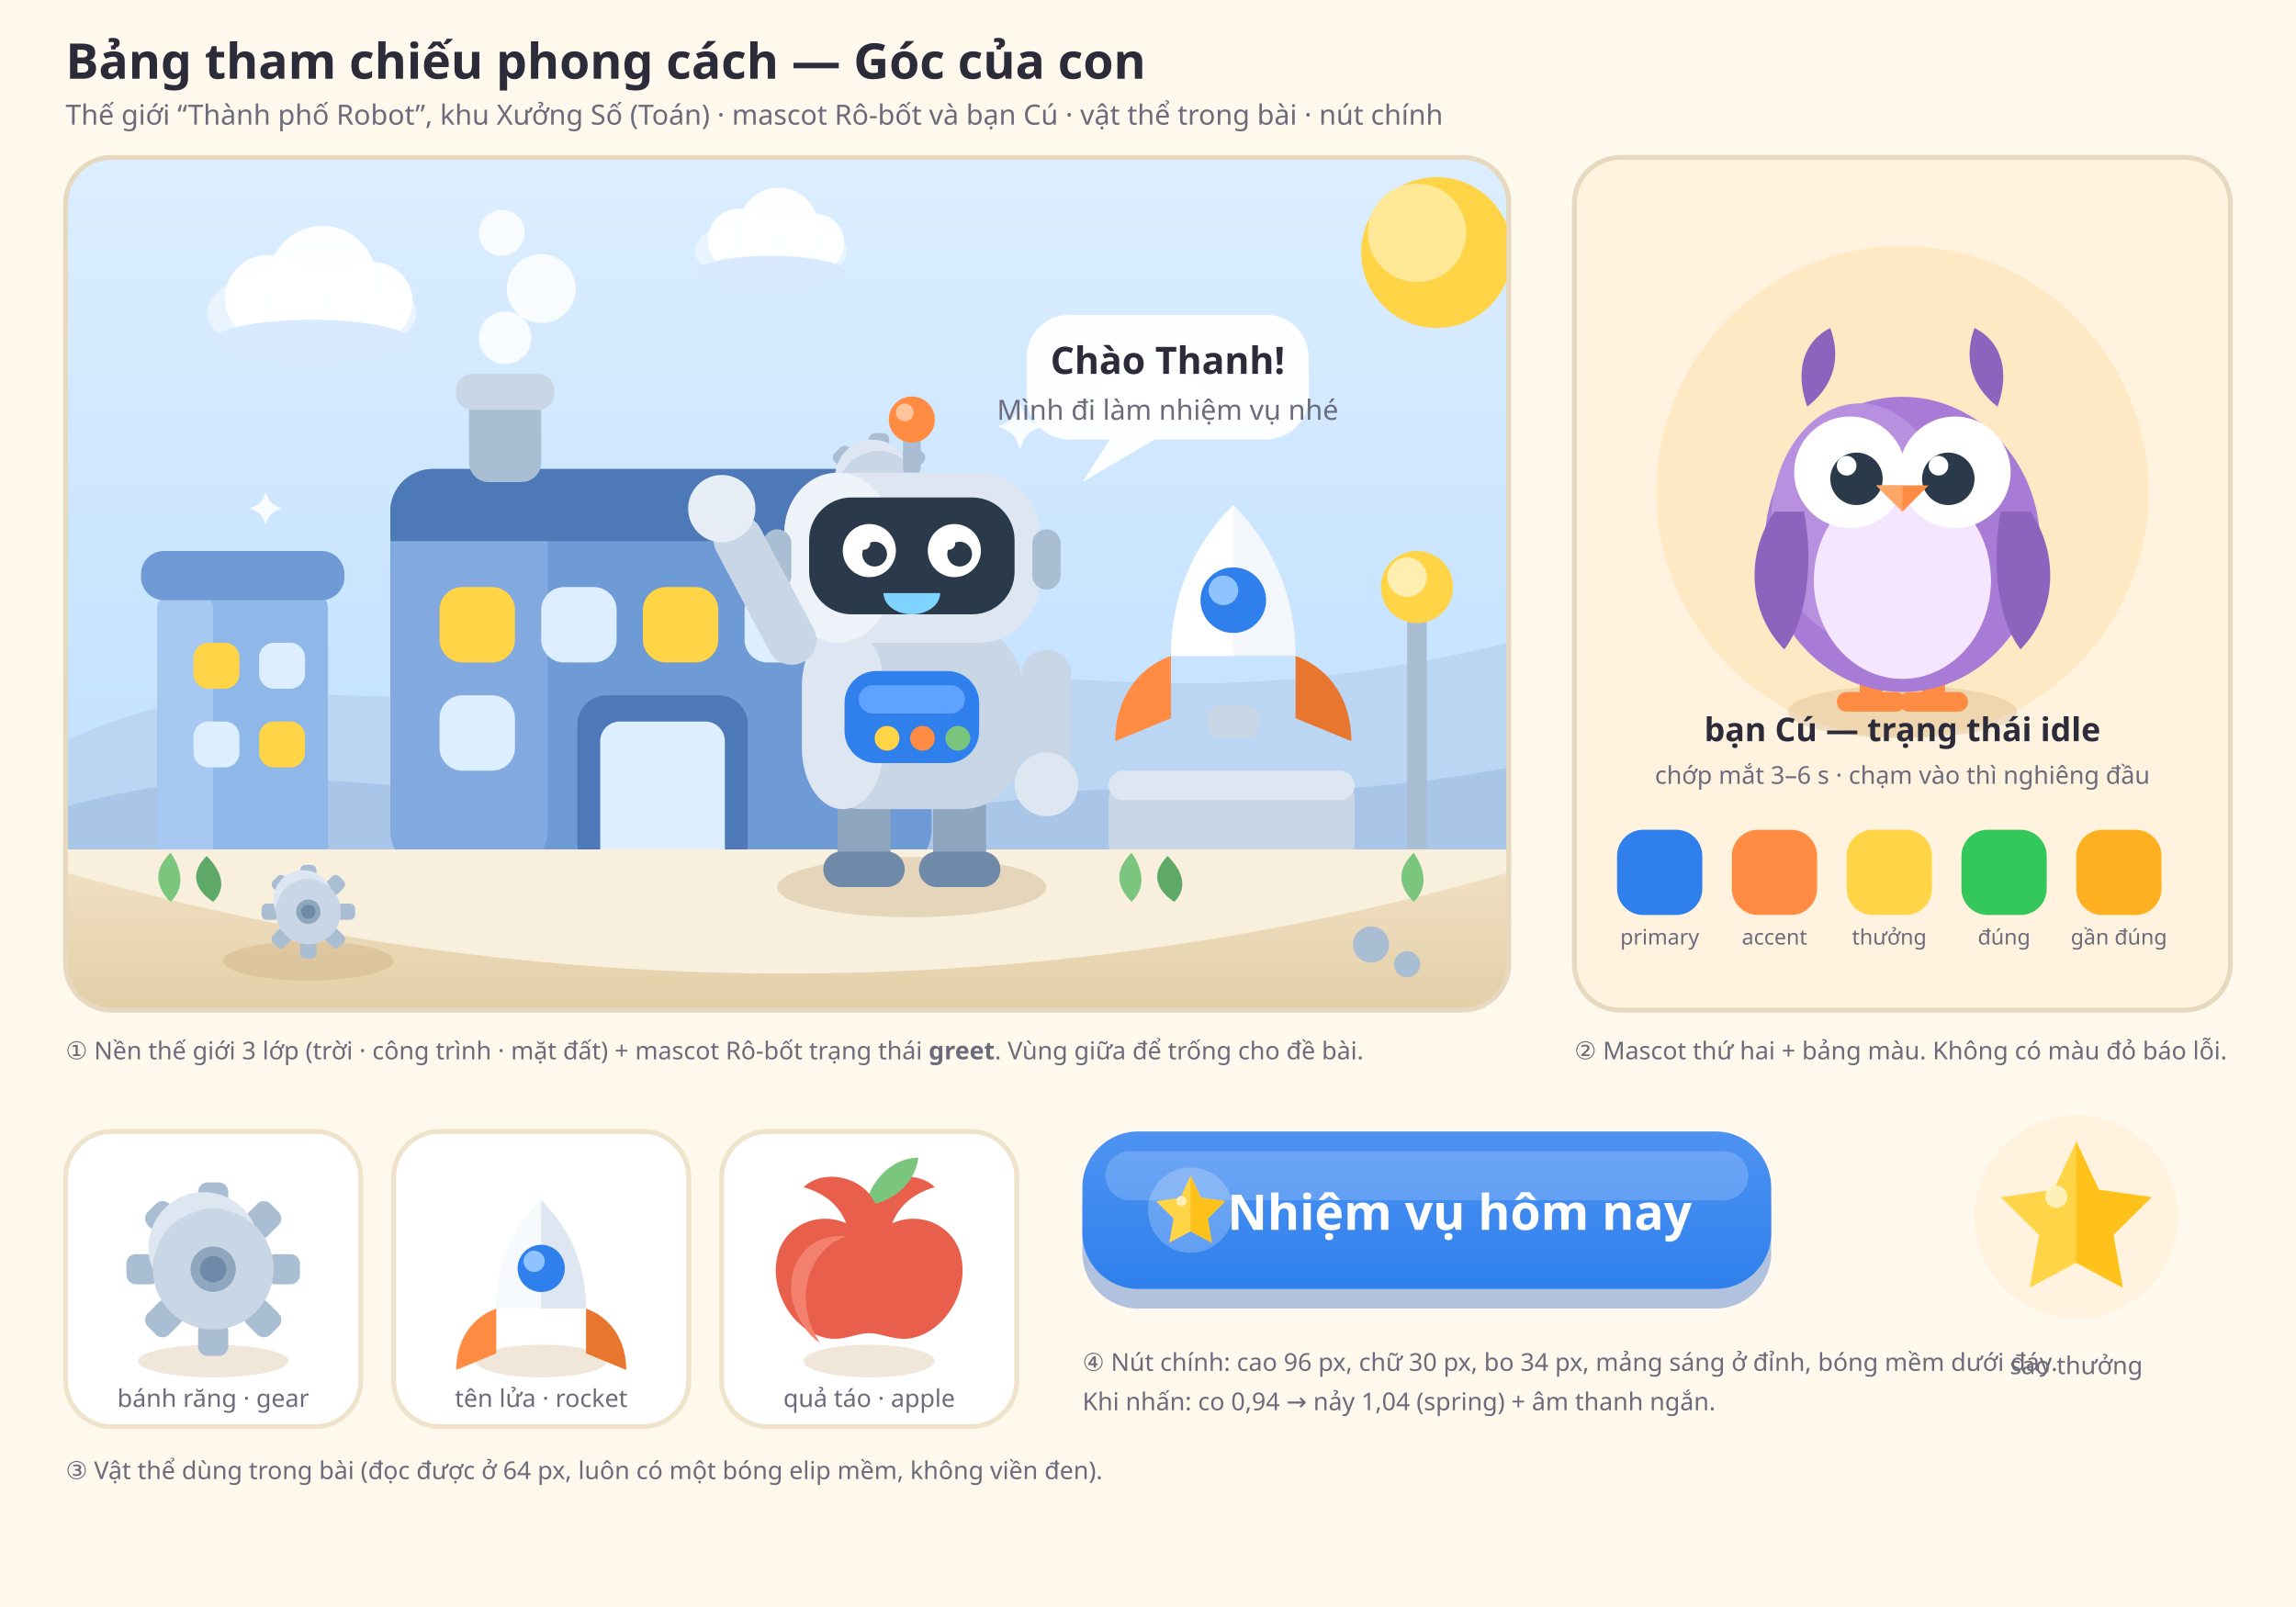
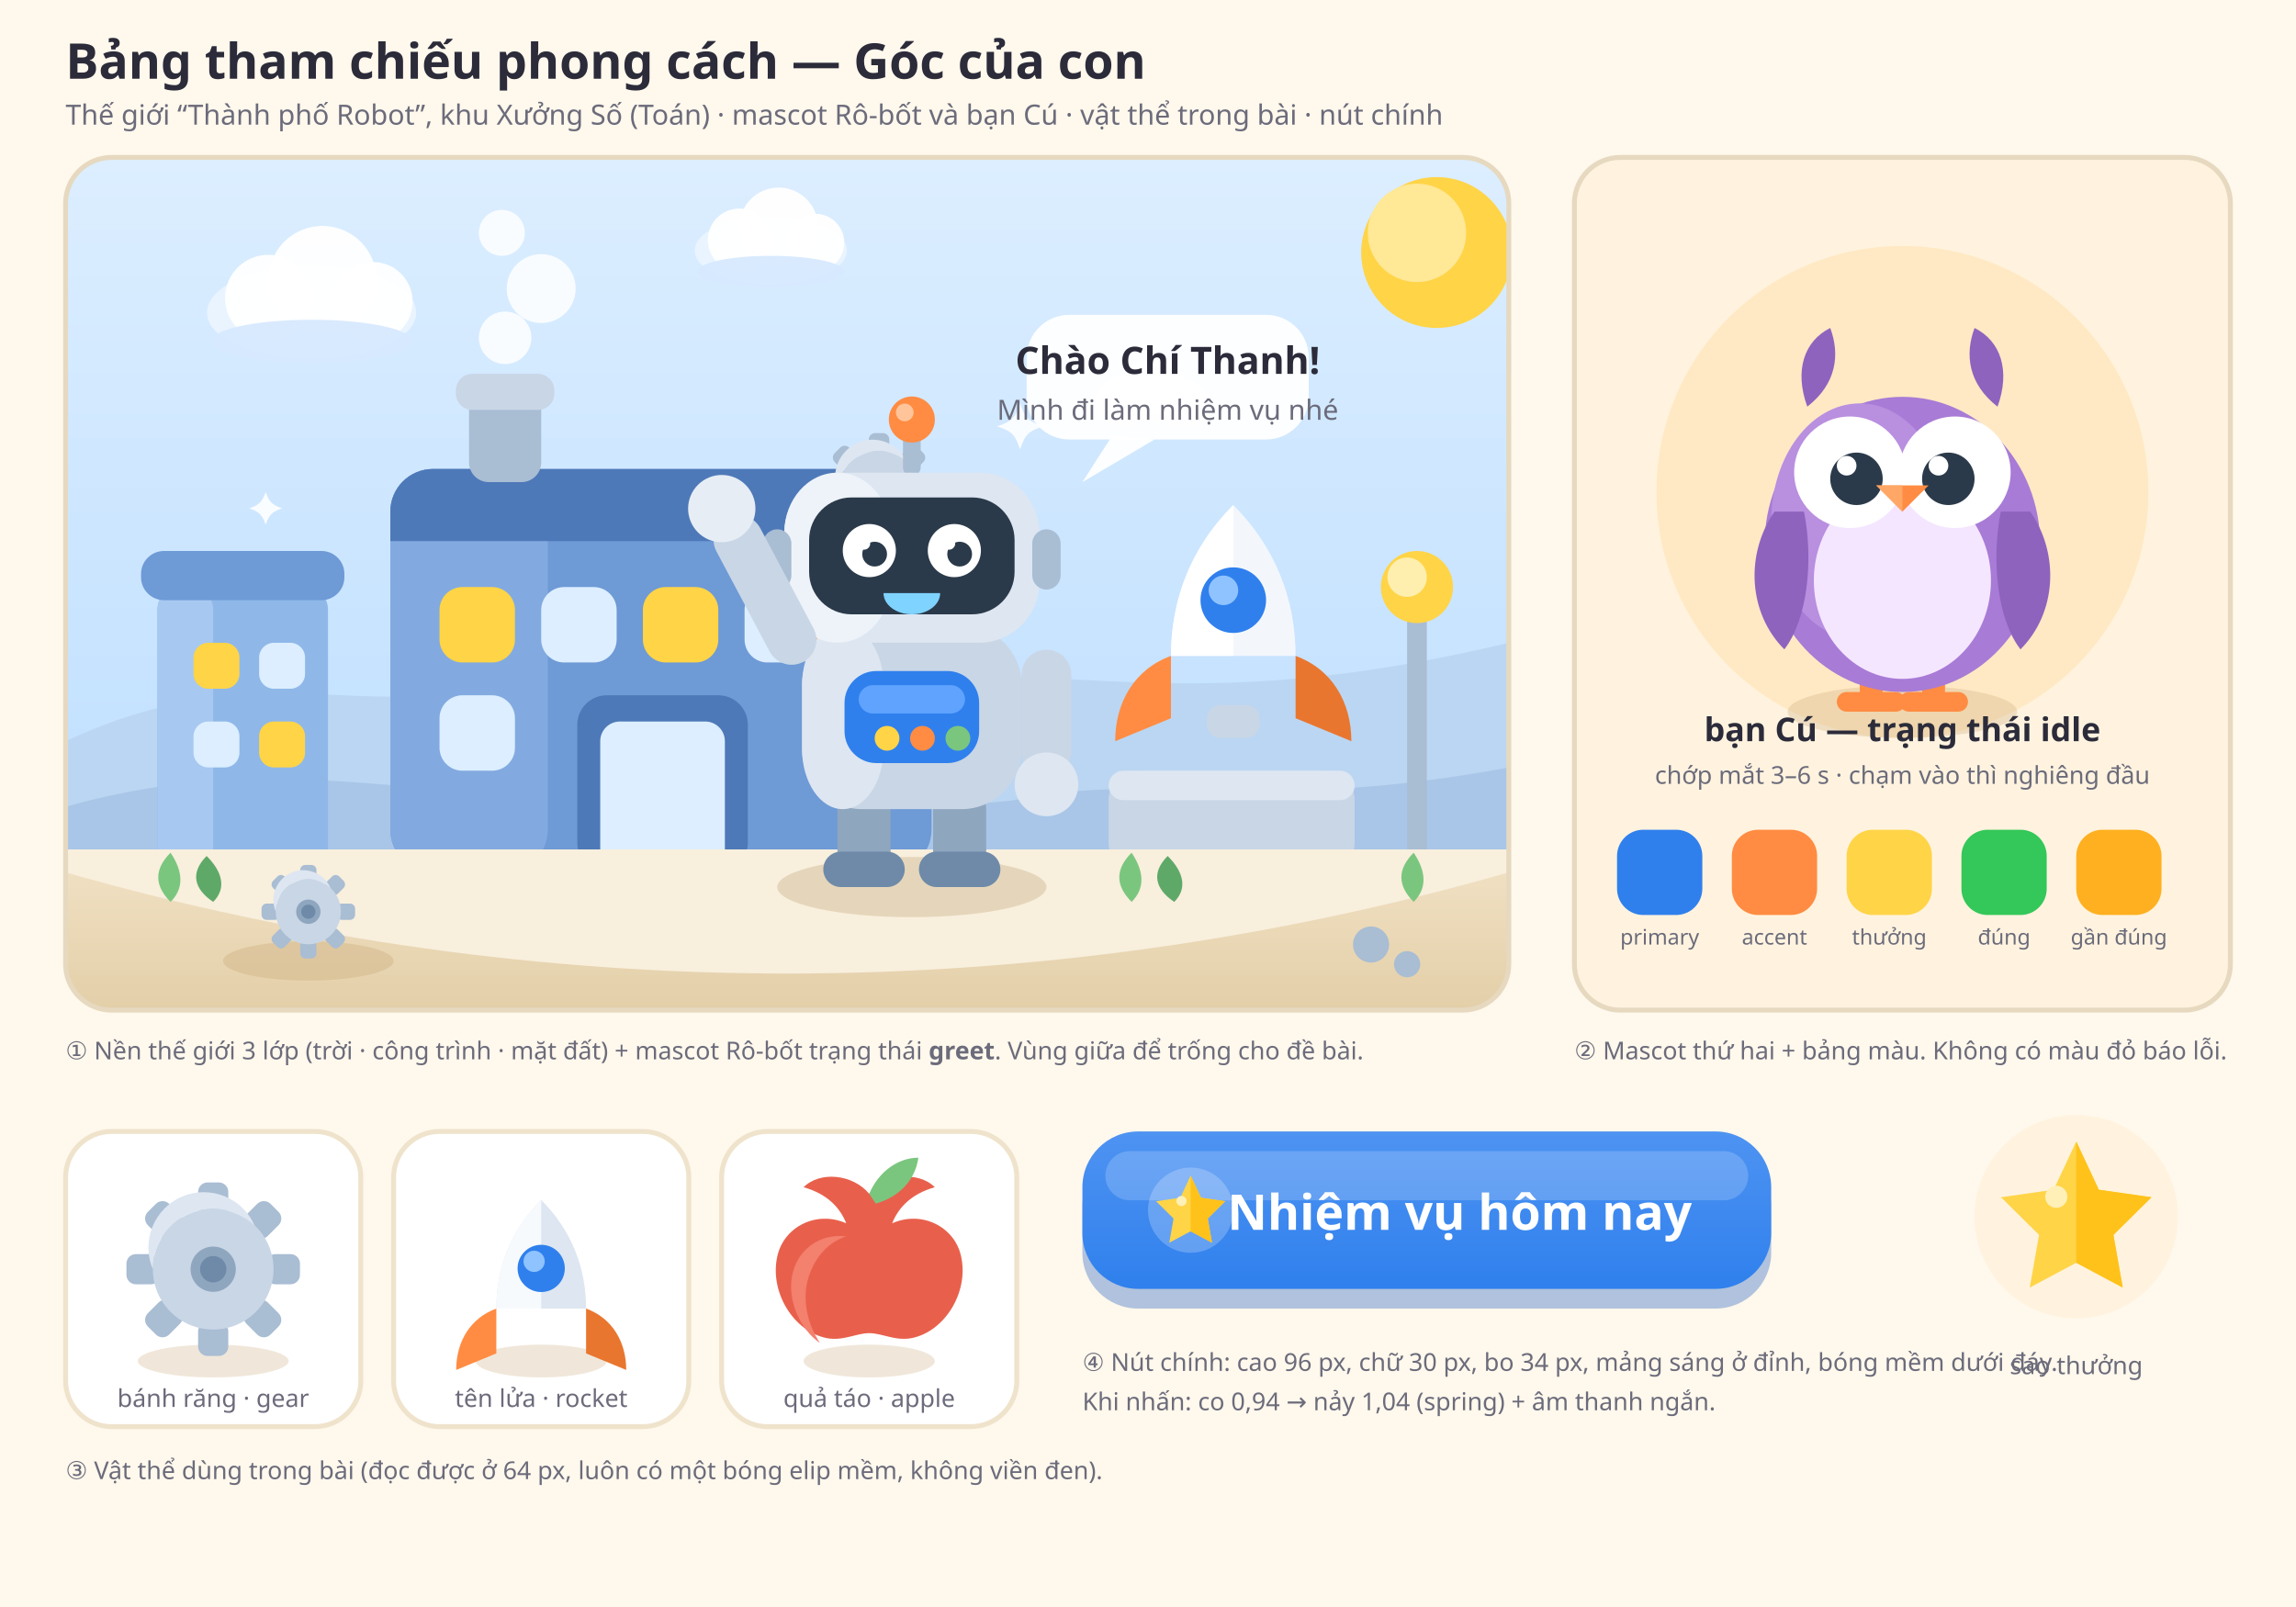
<svg xmlns="http://www.w3.org/2000/svg" viewBox="0 0 1400 980" width="1400" height="980" font-family="Nunito, 'Be Vietnam Pro', system-ui, sans-serif">
  <defs>
    <linearGradient id="sky" x1="0" y1="0" x2="0" y2="1">
      <stop offset="0" stop-color="#DCEEFF" />
      <stop offset="1" stop-color="#B9DCFF" />
    </linearGradient>
    <linearGradient id="btn" x1="0" y1="0" x2="0" y2="1">
      <stop offset="0" stop-color="#4E93F2" />
      <stop offset="1" stop-color="#2F80ED" />
    </linearGradient>
    <linearGradient id="ground" x1="0" y1="0" x2="0" y2="1">
      <stop offset="0" stop-color="#F2E2C6" />
      <stop offset="1" stop-color="#E3CFA8" />
    </linearGradient>
    <clipPath id="scene-clip">
      <rect x="40" y="96" width="880" height="520" rx="28" />
    </clipPath>
    <clipPath id="card-clip">
      <rect x="960" y="96" width="400" height="520" rx="28" />
    </clipPath>
    <g id="gear">
      <g fill="#A9BDD3">
        <rect x="-8" y="-46" width="16" height="18" rx="5" />
        <rect x="-8" y="28" width="16" height="18" rx="5" />
        <rect x="-46" y="-8" width="18" height="16" rx="5" />
        <rect x="28" y="-8" width="18" height="16" rx="5" />
        <rect x="-8" y="-46" width="16" height="18" rx="5" transform="rotate(45)" />
        <rect x="-8" y="28" width="16" height="18" rx="5" transform="rotate(45)" />
        <rect x="-46" y="-8" width="18" height="16" rx="5" transform="rotate(45)" />
        <rect x="28" y="-8" width="18" height="16" rx="5" transform="rotate(45)" />
      </g>
      <circle r="32" fill="#C9D6E6" />
      <path d="M-32 0a32 32 0 0 1 32-32 32 32 0 0 1 22 9A28 28 0 0 0-32 0Z" fill="#DDE6F1" />
      <circle r="12" fill="#8FA6BF" />
      <circle r="7" fill="#6E8AA8" />
    </g>
    <g id="cloud">
      <ellipse cx="0" cy="6" rx="58" ry="26" fill="#EAF4FF" />
      <circle cx="-24" cy="-2" r="24" fill="#FFFFFF" />
      <circle cx="6" cy="-12" r="30" fill="#FFFFFF" />
      <circle cx="34" cy="0" r="22" fill="#FFFFFF" />
      <ellipse cx="0" cy="22" rx="56" ry="12" fill="#D7E9FF" />
    </g>
    <g id="star">
      <path d="M0-34 10.2-12.2 34-8.8 16.8 8.2 21 32 0 20.8-21 32-16.8 8.2-34-8.8-10.2-12.2Z" fill="#FFD447" />
      <path d="M0-34 10.2-12.2 34-8.8 16.8 8.2 21 32 0 20.8Z" fill="#FFC21A" />
      <circle cx="-9" cy="-9" r="5" fill="#FFF0B8" />
    </g>
  </defs>
  <rect width="1400" height="980" fill="#FFF8EC" />
  <text x="40" y="48" font-size="30" font-weight="800" fill="#2B2B3A">Bảng tham chiếu phong cách — Góc của con</text>
  <text x="40" y="76" font-size="17" fill="#6B6B7B">Thế giới “Thành phố Robot”, khu Xưởng Số (Toán) · mascot Rô-bốt và bạn Cú · vật thể trong bài · nút chính</text>
  <g clip-path="url(#scene-clip)">
    <g id="layer-sky">
      <rect x="40" y="96" width="880" height="520" fill="url(#sky)" />
      <g id="sun">
        <circle cx="876" cy="154" r="46" fill="#FFD447" />
        <circle cx="864" cy="142" r="30" fill="#FFE896" />
      </g>
      <g id="clouds" fill-opacity="0.96">
        <use href="#cloud" transform="translate(190 184) scale(1.1)" />
        <use href="#cloud" transform="translate(470 148) scale(0.8)" />
        <use href="#cloud" transform="translate(700 246) scale(0.65)" />
      </g>
      <path d="M40 452c120-56 186-8 274-38 96-33 150 24 246 4 84-18 160 22 360-26v224H40Z" fill="#BBD6F2" />
      <path d="M40 492c142-40 228 6 322-16 104-24 176 28 268 10 74-14 140 10 290-18v148H40Z" fill="#A9C6E8" />
    </g>
    <g id="layer-mid">
      <g>
        <rect x="96" y="356" width="104" height="176" rx="16" fill="#8FB8E8" />
        <rect x="96" y="356" width="34" height="176" rx="16" fill="#A7C8F0" />
        <rect x="86" y="336" width="124" height="30" rx="14" fill="#6E9AD6" />
        <rect x="118" y="392" width="28" height="28" rx="9" fill="#FFD447" />
        <rect x="158" y="392" width="28" height="28" rx="9" fill="#DCEEFF" />
        <rect x="118" y="440" width="28" height="28" rx="9" fill="#DCEEFF" />
        <rect x="158" y="440" width="28" height="28" rx="9" fill="#FFD447" />
      </g>
      <g>
        <rect x="238" y="286" width="330" height="246" rx="26" fill="#6E9AD6" />
        <rect x="238" y="286" width="96" height="246" rx="26" fill="#82AAE0" />
        <path d="M238 312a26 26 0 0 1 26-26h278a26 26 0 0 1 26 26v18H238Z" fill="#4E79B8" />
        <rect x="352" y="424" width="104" height="108" rx="18" fill="#4E79B8" />
        <rect x="366" y="440" width="76" height="92" rx="12" fill="#DCEEFF" />
        <rect x="268" y="358" width="46" height="46" rx="14" fill="#FFD447" />
        <rect x="330" y="358" width="46" height="46" rx="14" fill="#DCEEFF" />
        <rect x="392" y="358" width="46" height="46" rx="14" fill="#FFD447" />
        <rect x="454" y="358" width="46" height="46" rx="14" fill="#DCEEFF" />
        <rect x="268" y="424" width="46" height="46" rx="14" fill="#DCEEFF" />
        <rect x="494" y="358" width="46" height="112" rx="16" fill="#FF8C42" />
        <rect x="502" y="370" width="30" height="30" rx="10" fill="#FFB989" />
        <rect x="286" y="238" width="44" height="56" rx="12" fill="#A9BDD3" />
        <rect x="278" y="228" width="60" height="22" rx="10" fill="#C9D6E6" />
        <g id="smoke" fill="#FFFFFF" fill-opacity="0.85">
          <circle cx="308" cy="206" r="16" />
          <circle cx="330" cy="176" r="21" />
          <circle cx="306" cy="142" r="14" />
        </g>
        <g id="gears">
          <use href="#gear" transform="translate(536 300) scale(0.78)" />
          <use href="#gear" transform="translate(596 350) scale(0.5)" />
        </g>
      </g>
      <g>
        <rect x="676" y="470" width="150" height="62" rx="18" fill="#C9D6E6" />
        <rect x="676" y="470" width="150" height="18" rx="9" fill="#DDE6F1" />
        <g transform="translate(752 400)">
          <path d="M0-92c26 26 38 58 38 92H-38c0-34 12-66 38-92Z" fill="#F3F7FC" />
          <path d="M0-92c-26 26-38 58-38 92h38Z" fill="#FFFFFF" />
          <path d="M-38 0c-22 8-34 28-34 52l34-14Z" fill="#FF8C42" />
          <path d="M38 0c22 8 34 28 34 52l-34-14Z" fill="#E9762F" />
          <circle cx="0" cy="-34" r="20" fill="#2F80ED" />
          <circle cx="-6" cy="-40" r="9" fill="#8FC3FF" />
          <rect x="-16" y="30" width="32" height="20" rx="8" fill="#C9D6E6" />
        </g>
      </g>
      <g>
        <rect x="858" y="366" width="12" height="170" rx="6" fill="#A9BDD3" />
        <circle cx="864" cy="358" r="22" fill="#FFD447" />
        <circle cx="858" cy="352" r="12" fill="#FFEFAE" />
      </g>
    </g>
    <g id="layer-fore">
      <rect x="40" y="518" width="880" height="98" fill="url(#ground)" />
      <path d="M40 518h880v14a1600 1600 0 0 1-880 0Z" fill="#F8EFDD" />
      <g id="grass" fill="#7BC67E">
        <path d="M104 520c8 12 8 22 0 30-10-10-10-20 0-30Z" />
        <path d="M126 522c10 10 12 20 4 28-12-8-14-18-4-28Z" fill="#5FA968" />
        <path d="M690 520c8 12 8 22 0 30-10-10-10-20 0-30Z" />
        <path d="M712 522c10 10 12 20 4 28-12-8-14-18-4-28Z" fill="#5FA968" />
        <path d="M862 520c8 12 8 22 0 30-10-10-10-20 0-30Z" />
      </g>
      <ellipse cx="188" cy="586" rx="52" ry="12" fill="#C8A87A" fill-opacity="0.35" />
      <use href="#gear" transform="translate(188 556) scale(0.62)" />
      <g fill="#A9BDD3">
        <circle cx="836" cy="576" r="11" />
        <circle cx="858" cy="588" r="8" />
      </g>
      <g id="sparkles" fill="#FFFFFF" fill-opacity="0.9">
        <path d="M622 246c3 9 5 11 14 14-9 3-11 5-14 14-3-9-5-11-14-14 9-3 11-5 14-14Z" />
        <path d="M162 300c2 6 4 8 10 10-6 2-8 4-10 10-2-6-4-8-10-10 6-2 8-4 10-10Z" />
      </g>
    </g>
    <g id="mascot-robot" transform="translate(556 366) scale(1.08)">
      <ellipse id="shadow" cx="0" cy="162" rx="76" ry="17" fill="#B99A6C" fill-opacity="0.30" />
      <g fill="#8FA6BF">
        <rect x="-42" y="104" width="30" height="52" rx="14" />
        <rect x="12" y="104" width="30" height="52" rx="14" />
      </g>
      <g fill="#6E8AA8">
        <rect x="-50" y="142" width="46" height="20" rx="10" />
        <rect x="4" y="142" width="46" height="20" rx="10" />
      </g>
      <g id="body">
        <rect x="-62" y="14" width="124" height="104" rx="34" fill="#C9D6E6" />
        <rect x="-62" y="14" width="46" height="104" rx="34" fill="#DDE6F1" />
        <rect x="-38" y="40" width="76" height="52" rx="18" fill="#2F80ED" />
        <rect x="-30" y="48" width="60" height="16" rx="8" fill="#5FA3FF" />
        <circle cx="-14" cy="78" r="7" fill="#FFD447" />
        <circle cx="6" cy="78" r="7" fill="#FF8C42" />
        <circle cx="26" cy="78" r="7" fill="#7BC67E" />
      </g>
      <g id="arm-r">
        <rect x="62" y="28" width="28" height="72" rx="14" fill="#C9D6E6" />
        <circle cx="76" cy="104" r="18" fill="#DDE6F1" />
      </g>
      <g id="head">
        <g id="antenna">
          <rect x="-5" y="-96" width="10" height="26" rx="5" fill="#A9BDD3" />
          <circle cx="0" cy="-102" r="13" fill="#FF8C42" />
          <circle cx="-4" cy="-106" r="5" fill="#FFC49A" />
        </g>
        <rect x="-72" y="-72" width="144" height="96" rx="34" fill="#DDE6F1" />
        <rect x="-72" y="-72" width="60" height="96" rx="34" fill="#EDF3F9" />
        <rect x="-58" y="-58" width="116" height="66" rx="24" fill="#2B3A4A" />
        <g id="eye-l">
          <circle cx="-24" cy="-28" r="15" fill="#FFFFFF" />
          <circle cx="-21" cy="-26" r="7" fill="#2B3A4A" />
          <circle cx="-27" cy="-32" r="3.5" fill="#FFFFFF" />
        </g>
        <g id="eye-r">
          <circle cx="24" cy="-28" r="15" fill="#FFFFFF" />
          <circle cx="27" cy="-26" r="7" fill="#2B3A4A" />
          <circle cx="21" cy="-32" r="3.5" fill="#FFFFFF" />
        </g>
        <path id="mouth" d="M-16-4a16 12 0 0 0 32 0Z" fill="#7FD3FF" />
        <rect x="-84" y="-40" width="16" height="34" rx="8" fill="#A9BDD3" />
        <rect x="68" y="-40" width="16" height="34" rx="8" fill="#A9BDD3" />
      </g>
      <g id="arm-l" transform="translate(-66 26) rotate(152)">
        <rect x="-14" y="-10" width="28" height="92" rx="14" fill="#C9D6E6" />
        <circle cx="0" cy="88" r="19" fill="#E6EDF5" />
      </g>
    </g>
    <g transform="translate(712 232)">
      <rect x="-86" y="-40" width="172" height="76" rx="26" fill="#FFFFFF" fill-opacity="0.96" />
      <path d="M-34 34 -52 62 -8 36Z" fill="#FFFFFF" fill-opacity="0.96" />
-       <text x="0" y="-4" text-anchor="middle" font-size="23" font-weight="800" fill="#2B2B3A">Chào Thanh!</text>
+       <text x="0" y="-4" text-anchor="middle" font-size="23" font-weight="800" fill="#2B2B3A">Chào Chí Thanh!</text>
      <text x="0" y="24" text-anchor="middle" font-size="17" fill="#6B6B7B">Mình đi làm nhiệm vụ nhé</text>
    </g>
  </g>
  <rect x="40" y="96" width="880" height="520" rx="28" fill="none" stroke="#E6D9C0" stroke-width="3" />
  <text x="40" y="646" font-size="15" fill="#6B6B7B">① Nền thế giới 3 lớp (trời · công trình · mặt đất) + mascot Rô-bốt trạng thái <tspan font-weight="700">greet</tspan>. Vùng giữa để trống cho đề bài.</text>
  <g clip-path="url(#card-clip)">
    <rect x="960" y="96" width="400" height="520" fill="#FFF3DF" />
    <circle cx="1160" cy="300" r="150" fill="#FFE9C4" />
    <g id="mascot-owl" transform="translate(1160 306)">
      <ellipse cx="0" cy="128" rx="70" ry="16" fill="#C8A87A" fill-opacity="0.30" />
      <g fill="#FF8C42">
        <rect x="-26" y="96" width="14" height="26" rx="7" />
        <rect x="12" y="96" width="14" height="26" rx="7" />
        <rect x="-40" y="116" width="42" height="12" rx="6" />
        <rect x="-2" y="116" width="42" height="12" rx="6" />
      </g>
      <g id="owl-body">
        <ellipse cx="0" cy="26" rx="84" ry="90" fill="#A87BD6" />
        <ellipse cx="-26" cy="12" rx="54" ry="72" fill="#B98FE0" />
        <ellipse cx="0" cy="48" rx="54" ry="60" fill="#F4E6FF" />
      </g>
      <path id="wing-l" d="M-78 6c-18 26-16 62 6 84 14-18 18-54 12-84Z" fill="#8E63BE" />
      <path id="wing-r" d="M78 6c18 26 16 62-6 84-14-18-18-54-12-84Z" fill="#8E63BE" />
      <path d="M-58-58c-8-22-2-40 14-48 6 16 4 34-14 48Z" fill="#8E63BE" />
      <path d="M58-58c8-22 2-40-14-48-6 16-4 34 14 48Z" fill="#8E63BE" />
      <g id="owl-eyes">
        <circle cx="-32" cy="-18" r="34" fill="#FFFFFF" />
        <circle cx="32" cy="-18" r="34" fill="#FFFFFF" />
        <circle cx="-28" cy="-14" r="16" fill="#2B3A4A" />
        <circle cx="28" cy="-14" r="16" fill="#2B3A4A" />
        <circle cx="-34" cy="-22" r="6" fill="#FFFFFF" />
        <circle cx="22" cy="-22" r="6" fill="#FFFFFF" />
      </g>
      <path d="M0 6 -16-10h32Z" fill="#FF8C42" />
      <path d="M0 6 -16-10h16Z" fill="#FFA766" />
    </g>
    <text x="1160" y="452" text-anchor="middle" font-size="20" font-weight="800" fill="#2B2B3A">bạn Cú — trạng thái idle</text>
    <text x="1160" y="478" text-anchor="middle" font-size="15" fill="#6B6B7B">chớp mắt 3–6 s · chạm vào thì nghiêng đầu</text>
    <g transform="translate(986 506)">
      <g font-size="13" fill="#6B6B7B">
        <g>
          <rect width="52" height="52" rx="16" fill="#2F80ED" />
          <text x="26" y="70" text-anchor="middle">primary</text>
        </g>
        <g transform="translate(70 0)">
          <rect width="52" height="52" rx="16" fill="#FF8C42" />
          <text x="26" y="70" text-anchor="middle">accent</text>
        </g>
        <g transform="translate(140 0)">
          <rect width="52" height="52" rx="16" fill="#FFD447" />
          <text x="26" y="70" text-anchor="middle">thưởng</text>
        </g>
        <g transform="translate(210 0)">
          <rect width="52" height="52" rx="16" fill="#34C759" />
          <text x="26" y="70" text-anchor="middle">đúng</text>
        </g>
        <g transform="translate(280 0)">
          <rect width="52" height="52" rx="16" fill="#FFB020" />
          <text x="26" y="70" text-anchor="middle">gần đúng</text>
        </g>
      </g>
    </g>
  </g>
  <rect x="960" y="96" width="400" height="520" rx="28" fill="none" stroke="#E6D9C0" stroke-width="3" />
  <text x="960" y="646" font-size="15" fill="#6B6B7B">② Mascot thứ hai + bảng màu. Không có màu đỏ báo lỗi.</text>
  <g transform="translate(40 690)">
    <g>
      <rect width="180" height="180" rx="28" fill="#FFFFFF" />
      <rect width="180" height="180" rx="28" fill="none" stroke="#EFE3CC" stroke-width="3" />
      <ellipse cx="90" cy="140" rx="46" ry="10" fill="#C8A87A" fill-opacity="0.28" />
      <use href="#gear" transform="translate(90 84) scale(1.15)" />
      <text x="90" y="168" text-anchor="middle" font-size="15" fill="#6B6B7B">bánh răng · gear</text>
    </g>
    <g transform="translate(200 0)">
      <rect width="180" height="180" rx="28" fill="#FFFFFF" />
      <rect width="180" height="180" rx="28" fill="none" stroke="#EFE3CC" stroke-width="3" />
      <ellipse cx="90" cy="140" rx="40" ry="10" fill="#C8A87A" fill-opacity="0.28" />
      <g transform="translate(90 108) scale(0.72)">
        <path d="M0-92c26 26 38 58 38 92H-38c0-34 12-66 38-92Z" fill="#DDE6F1" />
        <path d="M0-92c-26 26-38 58-38 92h38Z" fill="#F7FAFD" />
        <path d="M-38 0c-22 8-34 28-34 52l34-14Z" fill="#FF8C42" />
        <path d="M38 0c22 8 34 28 34 52l-34-14Z" fill="#E9762F" />
        <circle cx="0" cy="-34" r="20" fill="#2F80ED" />
        <circle cx="-6" cy="-40" r="9" fill="#8FC3FF" />
      </g>
      <text x="90" y="168" text-anchor="middle" font-size="15" fill="#6B6B7B">tên lửa · rocket</text>
    </g>
    <g transform="translate(400 0)">
      <rect width="180" height="180" rx="28" fill="#FFFFFF" />
      <rect width="180" height="180" rx="28" fill="none" stroke="#EFE3CC" stroke-width="3" />
      <ellipse cx="90" cy="140" rx="40" ry="10" fill="#C8A87A" fill-opacity="0.28" />
      <g transform="translate(90 82)">
        <path d="M0-44c10-12 30-14 40-4-14 4-22 12-26 22 18-8 38 2 42 20 5 22-10 46-30 50-10 2-18-3-26-3s-16 5-26 3c-20-4-35-28-30-50 4-18 24-28 42-20-4-10-12-18-26-22 10-10 30-8 40 4Z" fill="#E8604C" />
        <path d="M-14-18c-16-2-30 8-33 24-3 15 5 33 17 41-8-12-11-27-7-40 4-13 13-22 23-25Z" fill="#F4806E" />
        <path d="M0-44c6-14 18-22 30-22-2 14-12 24-26 28Z" fill="#7BC67E" />
      </g>
      <text x="90" y="168" text-anchor="middle" font-size="15" fill="#6B6B7B">quả táo · apple</text>
    </g>
    <text x="0" y="212" font-size="15" fill="#6B6B7B">③ Vật thể dùng trong bài (đọc được ở 64 px, luôn có một bóng elip mềm, không viền đen).</text>
  </g>
  <g transform="translate(660 690)">
    <rect x="0" y="12" width="420" height="96" rx="34" fill="#1F5FBF" fill-opacity="0.35" />
    <rect width="420" height="96" rx="34" fill="url(#btn)" />
    <rect x="14" y="12" width="392" height="30" rx="15" fill="#FFFFFF" fill-opacity="0.18" />
    <g transform="translate(66 48)">
      <circle r="26" fill="#FFFFFF" fill-opacity="0.22" />
      <use href="#star" transform="scale(0.62)" />
    </g>
    <text x="230" y="60" text-anchor="middle" font-size="30" font-weight="800" fill="#FFFFFF">Nhiệm vụ hôm nay</text>
    <text x="0" y="146" font-size="15" fill="#6B6B7B">④ Nút chính: cao 96 px, chữ 30 px, bo 34 px, mảng sáng ở đỉnh, bóng mềm dưới đáy.</text>
    <text x="0" y="170" font-size="15" fill="#6B6B7B">   Khi nhấn: co 0,94 → nảy 1,04 (spring) + âm thanh ngắn.</text>
  </g>
  <g transform="translate(1266 742)">
    <circle r="62" fill="#FFF3DF" />
    <use href="#star" transform="scale(1.35)" />
    <text x="0" y="96" text-anchor="middle" font-size="15" fill="#6B6B7B">sao thưởng</text>
  </g>
</svg>
